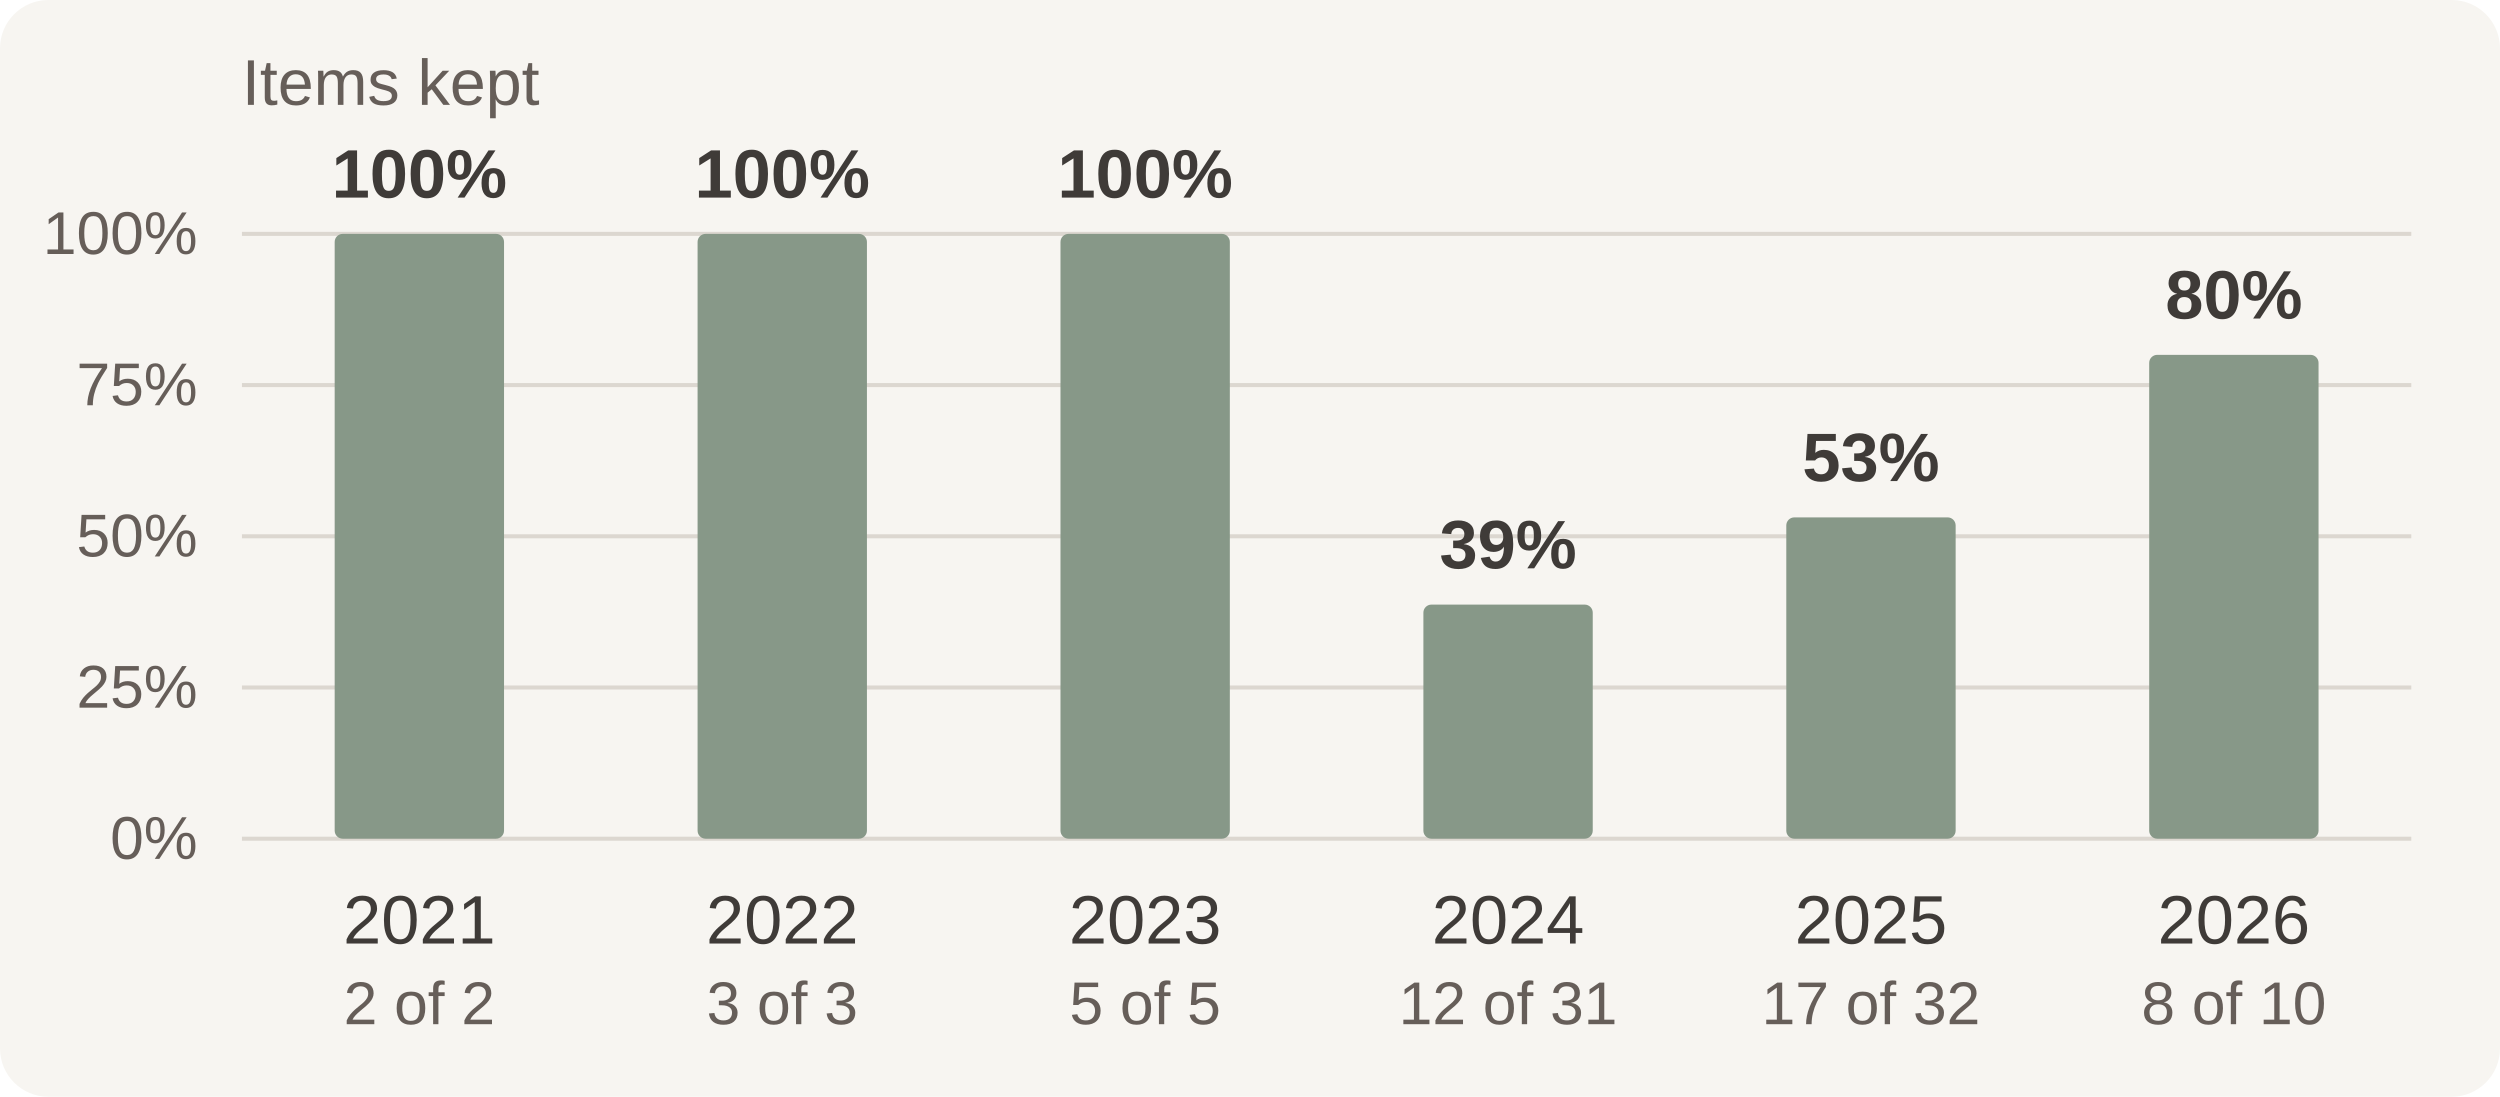
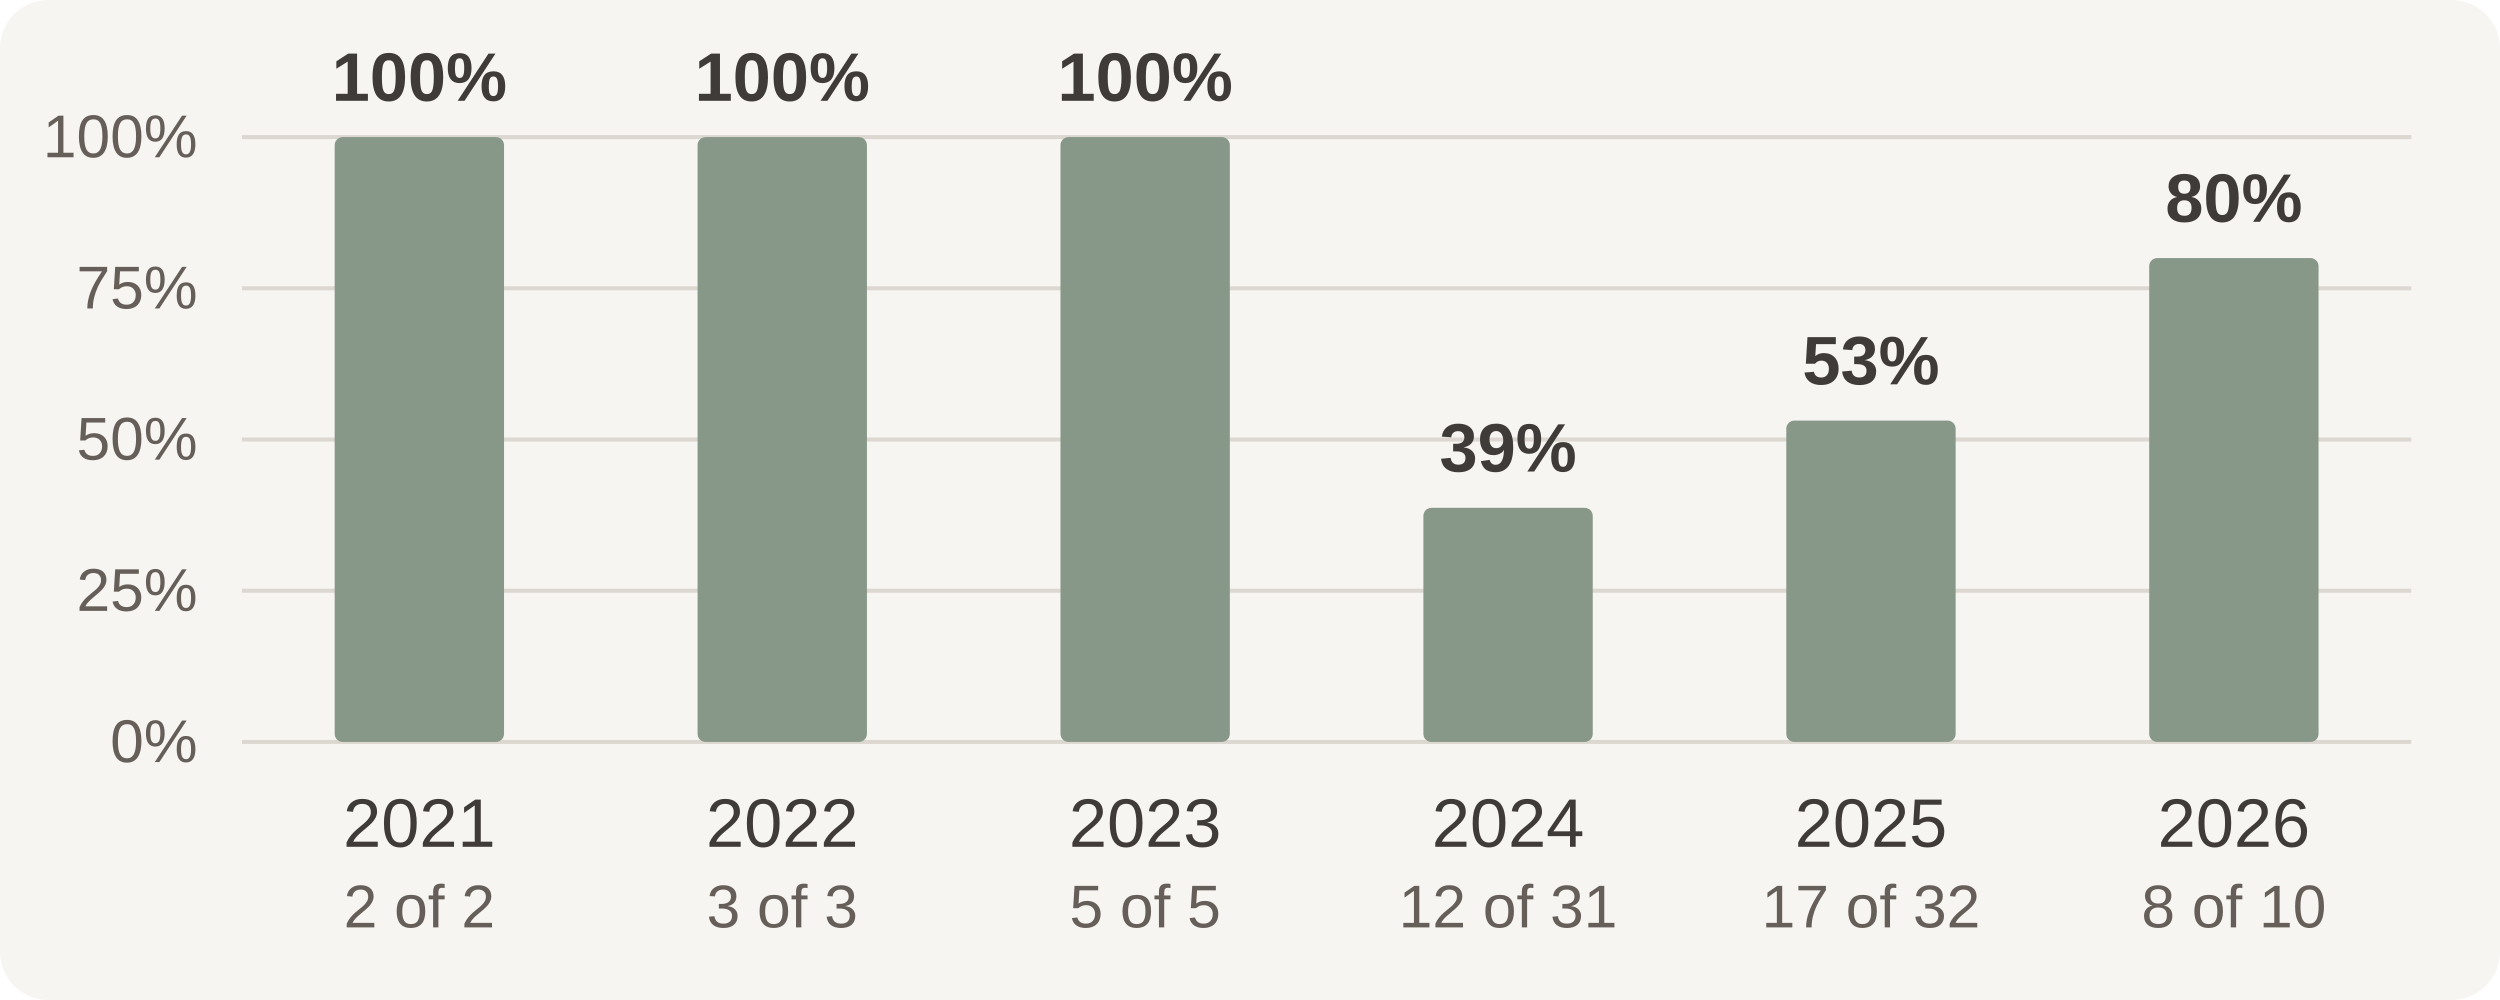
- <svg xmlns="http://www.w3.org/2000/svg" width="620" height="272" viewBox="0 0 620 272" role="img" aria-labelledby="title description">
-   <rect width="620" height="272" rx="12" fill="#f7f5f1" />
-   <g font-family="Arial, Helvetica, sans-serif">
-     <text x="60" y="26" font-size="16" text-anchor="start" fill="#665e59" font-weight="400">Items kept</text>
+ <svg xmlns="http://www.w3.org/2000/svg" width="620" height="248" viewBox="0 0 620 248" role="img" aria-labelledby="title description">
+   <rect width="620" height="248" rx="12" fill="#f7f5f1" />
+   <g transform="translate(0 -24)" font-family="Arial, Helvetica, sans-serif">
    <path d="M60 208H598" stroke="#dcd7d0" />
    <text x="49" y="213" font-size="15" text-anchor="end" fill="#665e59" font-weight="400">0%</text>
    <path d="M60 170.5H598" stroke="#dcd7d0" />
    <text x="49" y="175.5" font-size="15" text-anchor="end" fill="#665e59" font-weight="400">25%</text>
    <path d="M60 133H598" stroke="#dcd7d0" />
    <text x="49" y="138" font-size="15" text-anchor="end" fill="#665e59" font-weight="400">50%</text>
    <path d="M60 95.5H598" stroke="#dcd7d0" />
    <text x="49" y="100.5" font-size="15" text-anchor="end" fill="#665e59" font-weight="400">75%</text>
    <path d="M60 58H598" stroke="#dcd7d0" />
    <text x="49" y="63" font-size="15" text-anchor="end" fill="#665e59" font-weight="400">100%</text>
    <rect x="83" y="58" width="42" height="150" rx="2" fill="#879888" />
    <text x="104" y="49" font-size="17" text-anchor="middle" fill="#3f3b38" font-weight="700">100%</text>
    <text x="104" y="234" font-size="17" text-anchor="middle" fill="#3f3b38" font-weight="400">2021</text>
    <text x="104" y="254" font-size="15" text-anchor="middle" fill="#665e59" font-weight="400">2 of 2</text>
    <rect x="173" y="58" width="42" height="150" rx="2" fill="#879888" />
    <text x="194" y="49" font-size="17" text-anchor="middle" fill="#3f3b38" font-weight="700">100%</text>
    <text x="194" y="234" font-size="17" text-anchor="middle" fill="#3f3b38" font-weight="400">2022</text>
    <text x="194" y="254" font-size="15" text-anchor="middle" fill="#665e59" font-weight="400">3 of 3</text>
    <rect x="263" y="58" width="42" height="150" rx="2" fill="#879888" />
    <text x="284" y="49" font-size="17" text-anchor="middle" fill="#3f3b38" font-weight="700">100%</text>
    <text x="284" y="234" font-size="17" text-anchor="middle" fill="#3f3b38" font-weight="400">2023</text>
    <text x="284" y="254" font-size="15" text-anchor="middle" fill="#665e59" font-weight="400">5 of 5</text>
    <rect x="353" y="149.94" width="42" height="58.06" rx="2" fill="#879888" />
    <text x="374" y="140.94" font-size="17" text-anchor="middle" fill="#3f3b38" font-weight="700">39%</text>
    <text x="374" y="234" font-size="17" text-anchor="middle" fill="#3f3b38" font-weight="400">2024</text>
    <text x="374" y="254" font-size="15" text-anchor="middle" fill="#665e59" font-weight="400">12 of 31</text>
    <rect x="443" y="128.31" width="42" height="79.69" rx="2" fill="#879888" />
    <text x="464" y="119.31" font-size="17" text-anchor="middle" fill="#3f3b38" font-weight="700">53%</text>
    <text x="464" y="234" font-size="17" text-anchor="middle" fill="#3f3b38" font-weight="400">2025</text>
    <text x="464" y="254" font-size="15" text-anchor="middle" fill="#665e59" font-weight="400">17 of 32</text>
    <rect x="533" y="88" width="42" height="120" rx="2" fill="#879888" />
    <text x="554" y="79" font-size="17" text-anchor="middle" fill="#3f3b38" font-weight="700">80%</text>
    <text x="554" y="234" font-size="17" text-anchor="middle" fill="#3f3b38" font-weight="400">2026</text>
    <text x="554" y="254" font-size="15" text-anchor="middle" fill="#665e59" font-weight="400">8 of 10</text>
  </g>
</svg>
